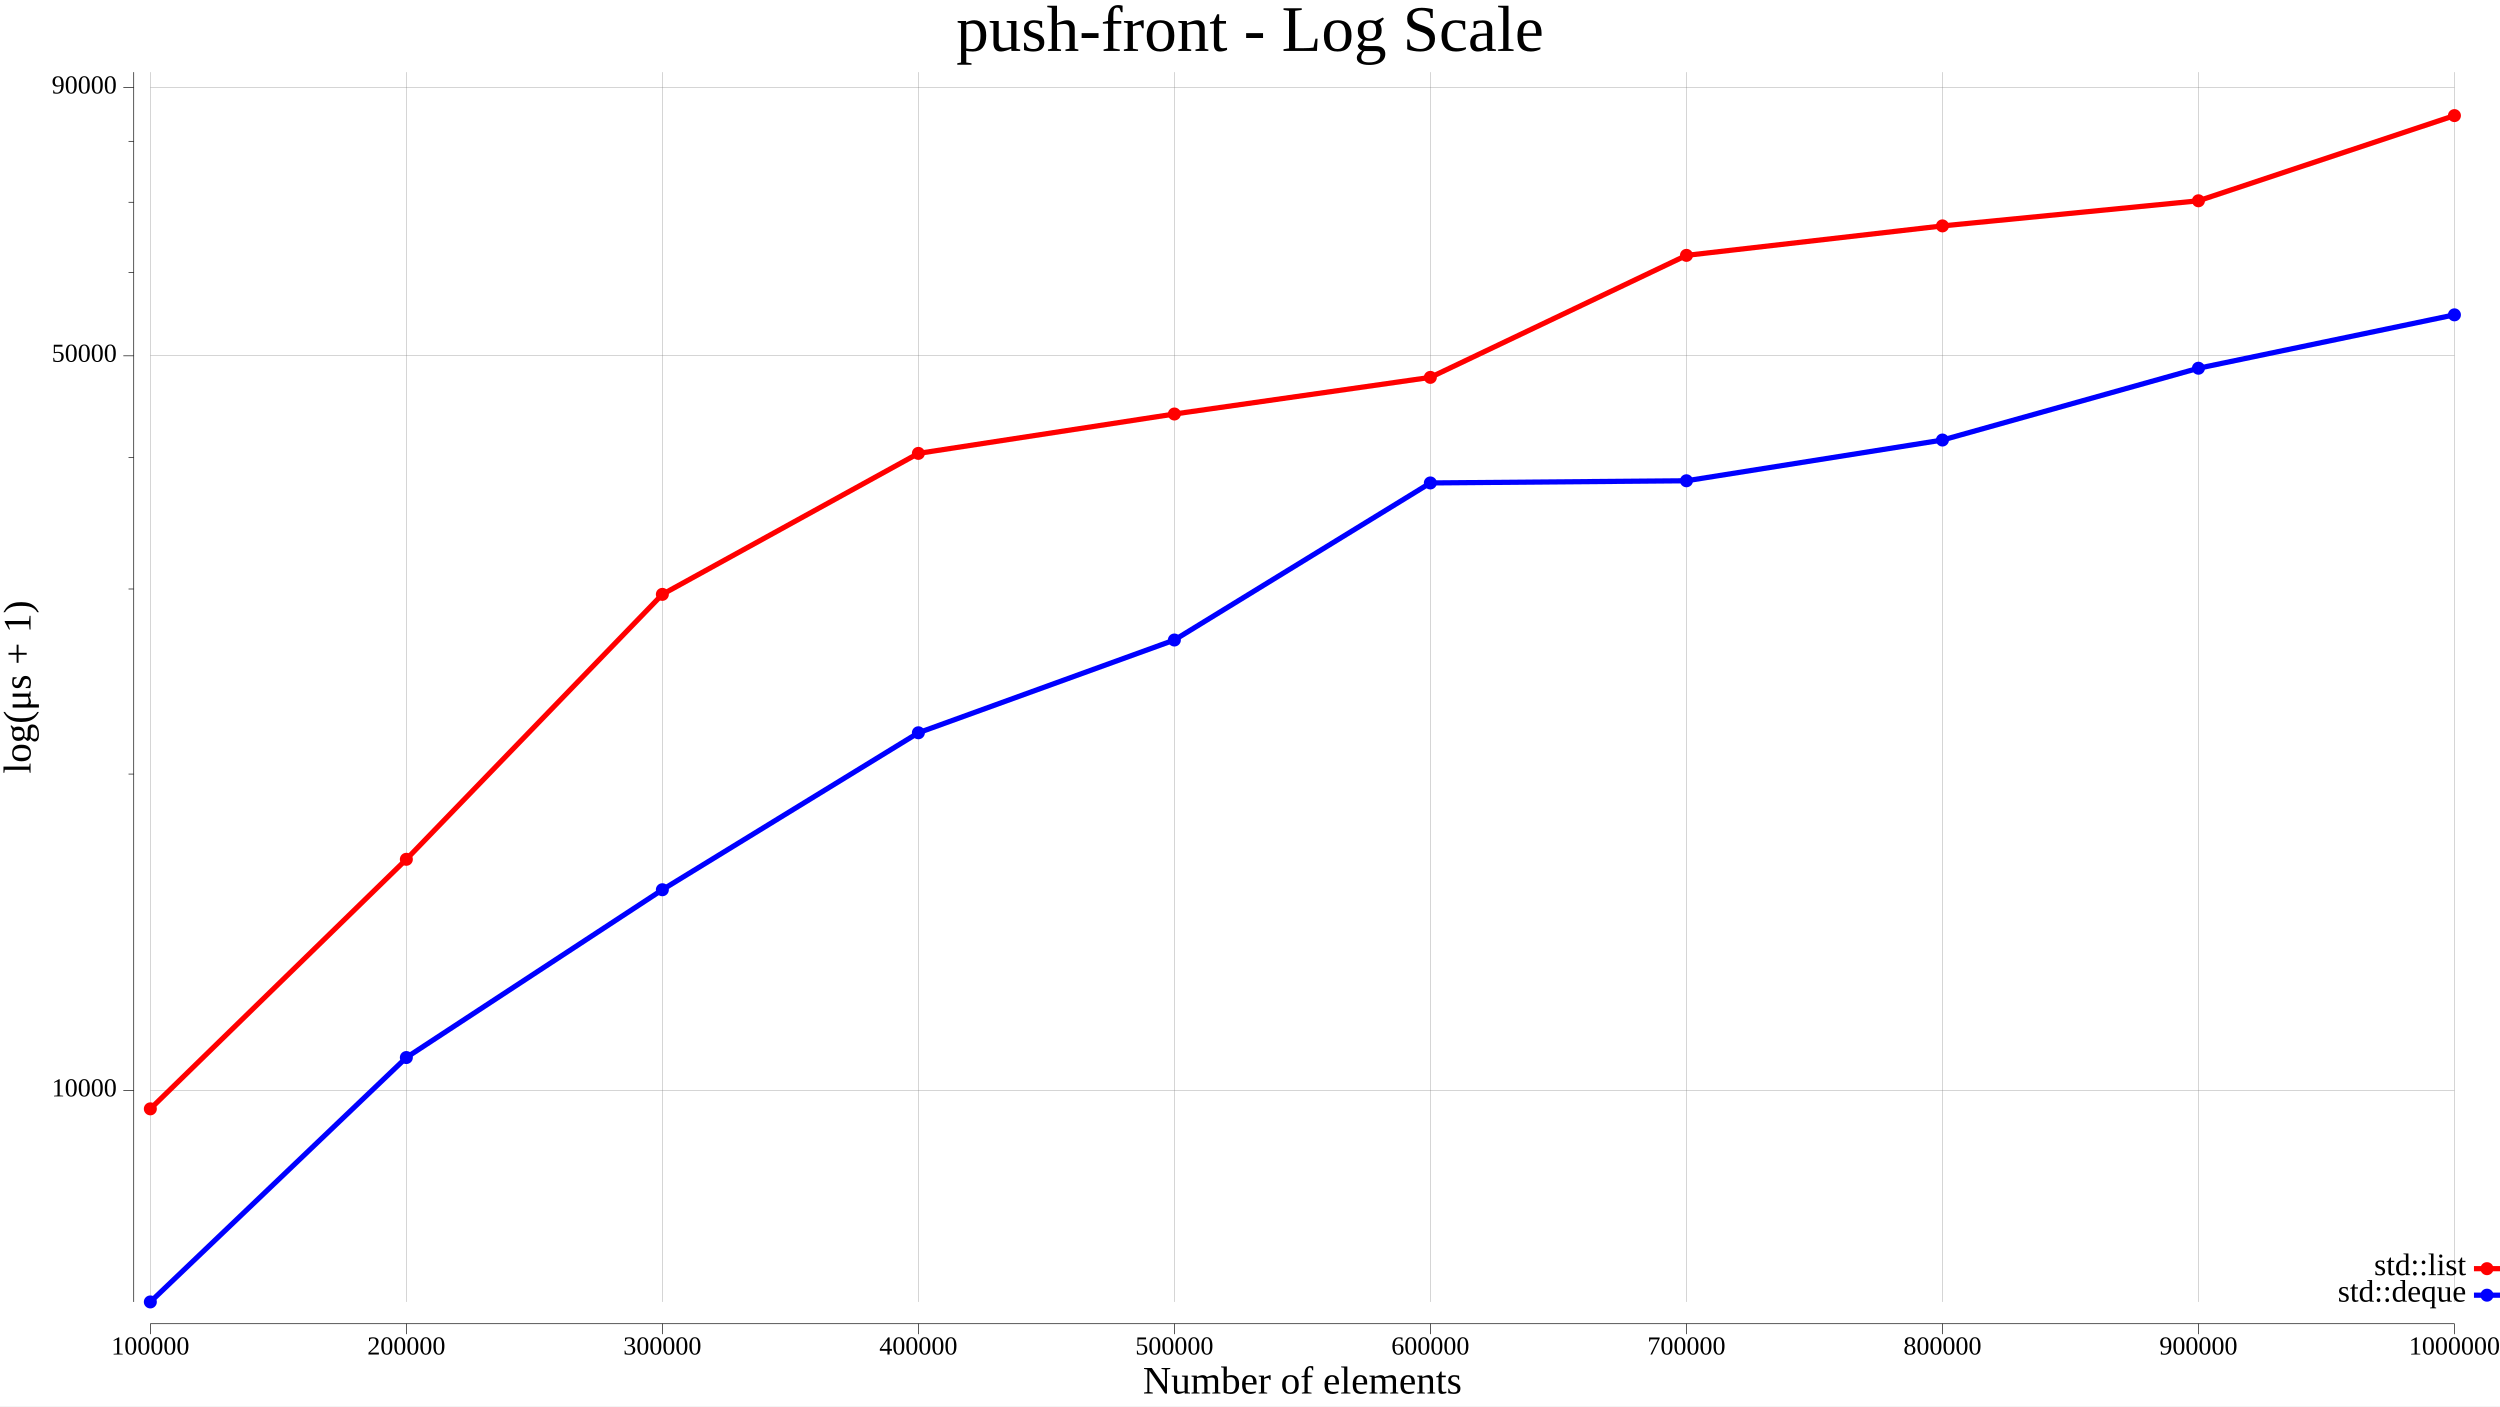
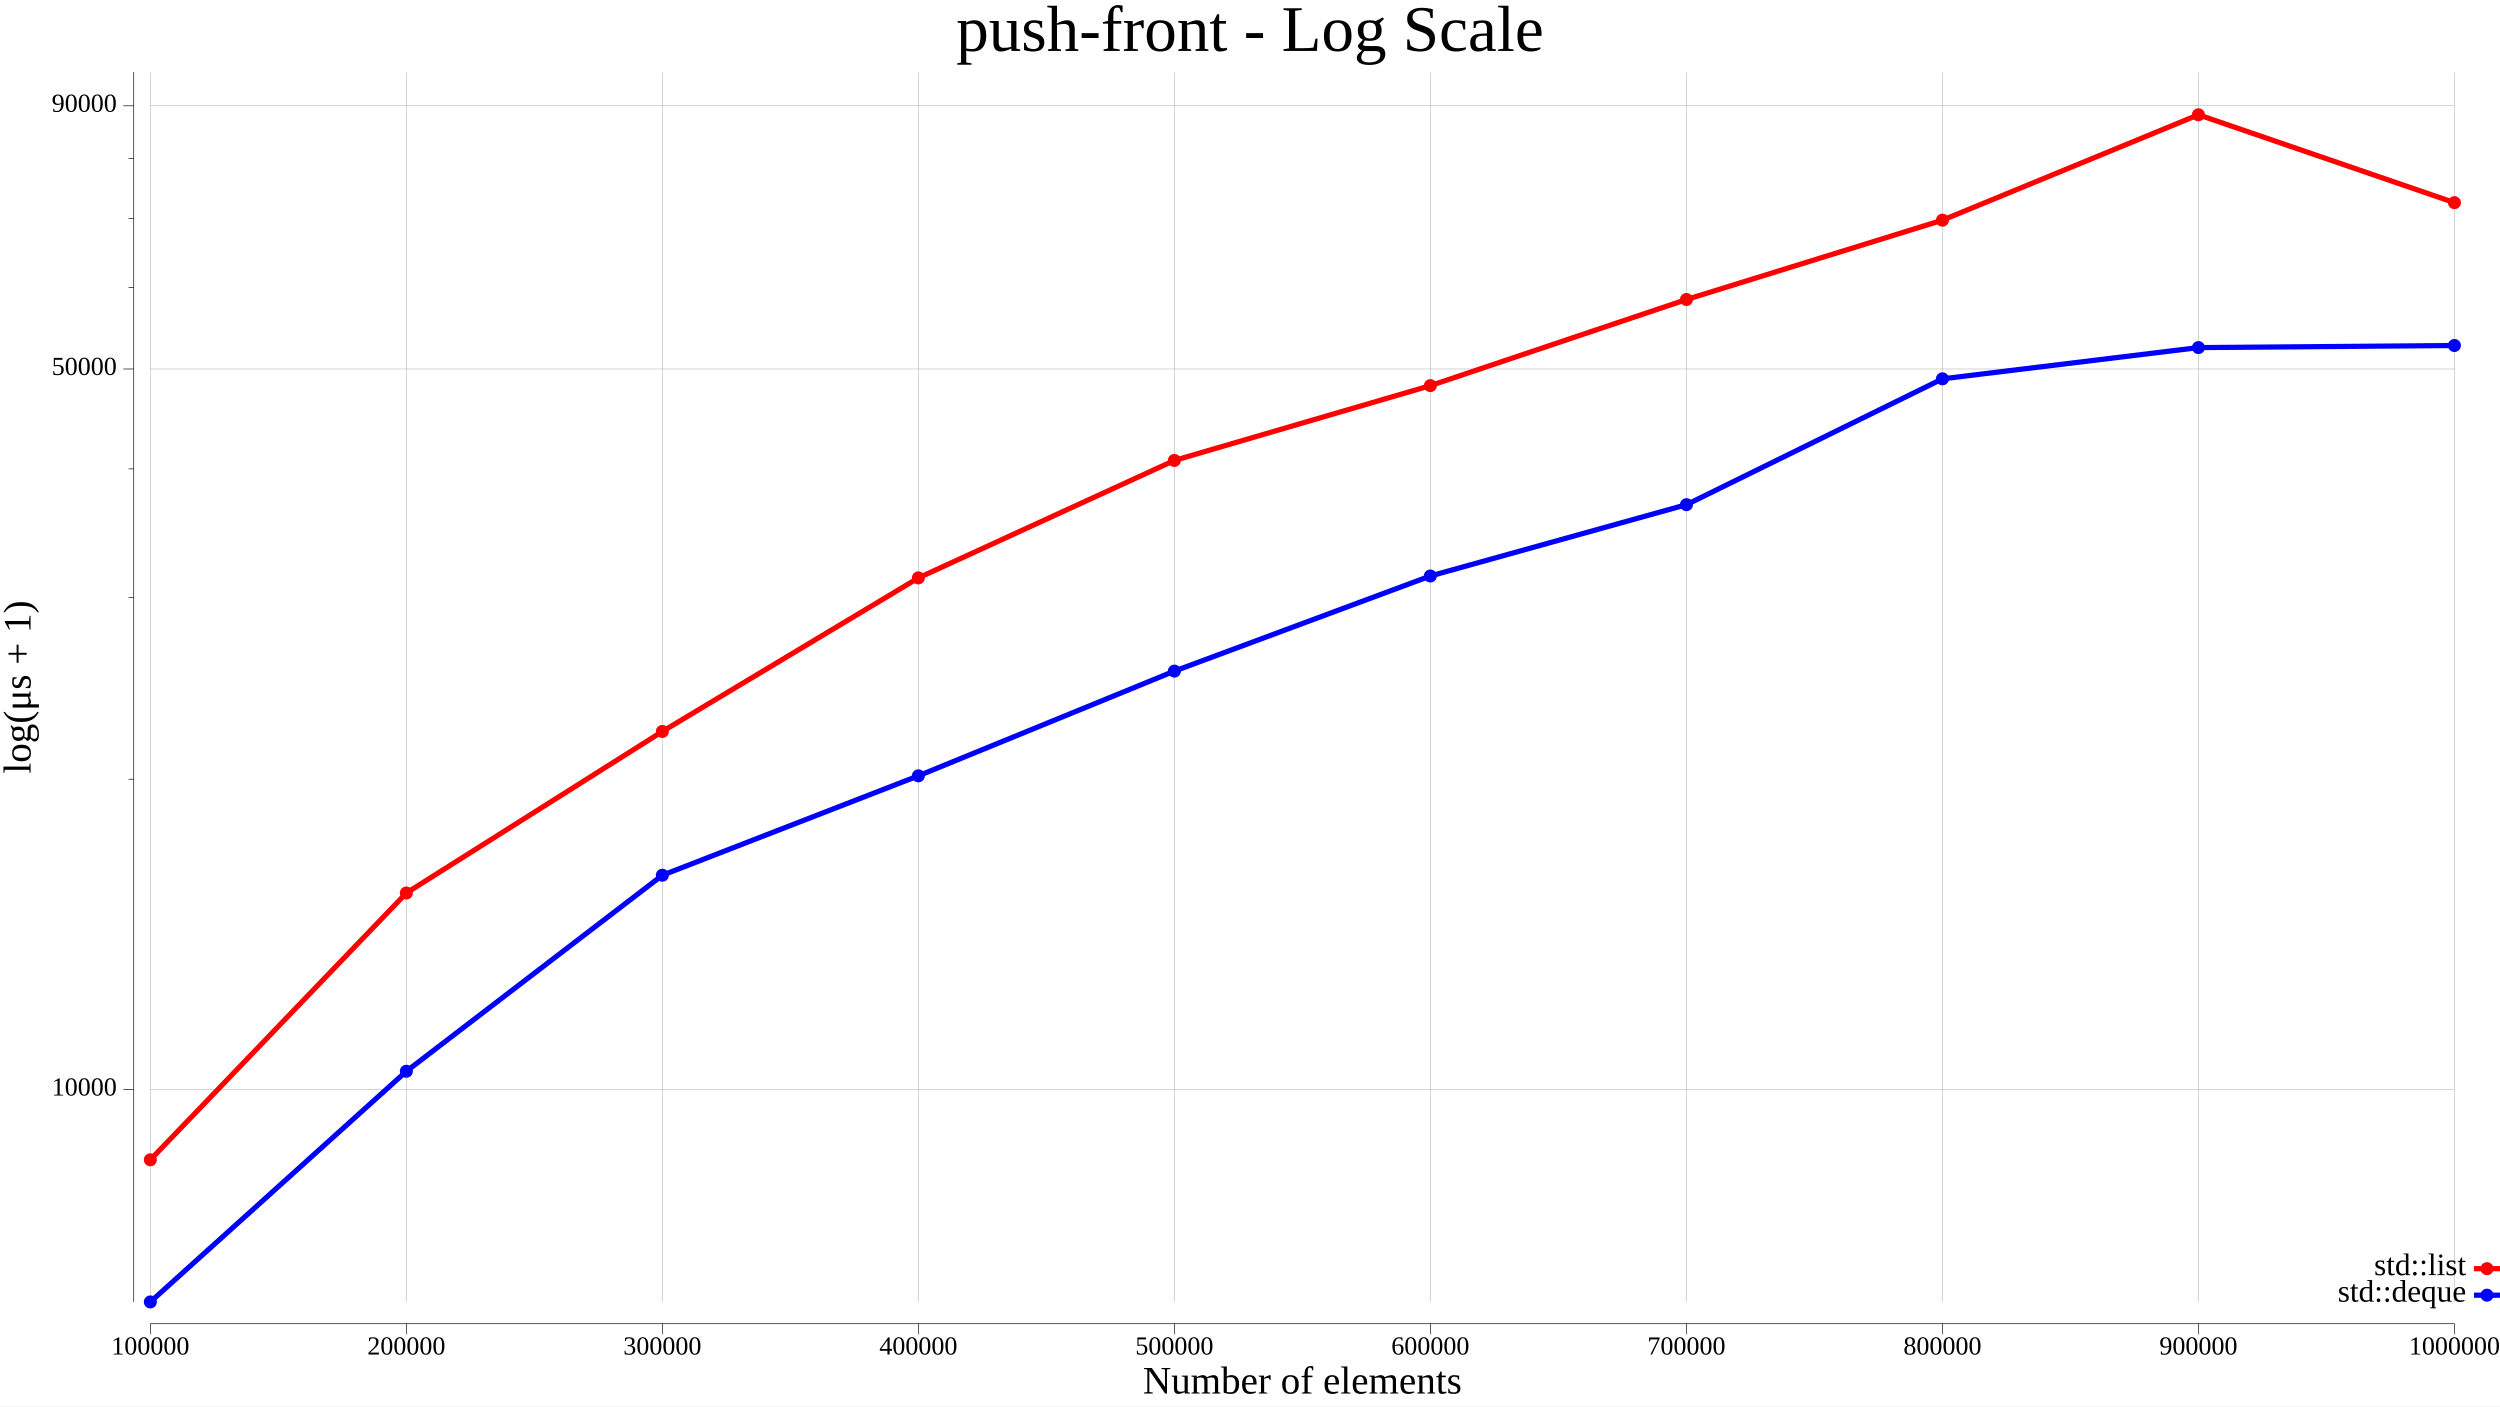
<svg xmlns="http://www.w3.org/2000/svg" width="1920pt" height="1080pt" viewBox="0 0 1920 1080">
  <g transform="scale(1, -1) translate(0, -1080)">
    <path d="M0,0L1920,0L1920,1080L0,1080Z" style="fill:#FFFFFF" />
    <text x="734.37" y="-1040.9" transform="scale(1, -1)" style="font-family:Liberation Serif;font-variant:normal;font-weight:normal;font-style:normal;font-size:50px">push-front - Log Scale</text>
    <text x="877.77" y="-9.756" transform="scale(1, -1)" style="font-family:Liberation Serif;font-variant:normal;font-weight:normal;font-style:normal;font-size:30px">Number of elements</text>
    <text x="85.462" y="-39.727" transform="scale(1, -1)" style="font-family:Liberation Serif;font-variant:normal;font-weight:normal;font-style:normal;font-size:20px">100000</text>
    <text x="282.08" y="-39.727" transform="scale(1, -1)" style="font-family:Liberation Serif;font-variant:normal;font-weight:normal;font-style:normal;font-size:20px">200000</text>
    <text x="478.69" y="-39.727" transform="scale(1, -1)" style="font-family:Liberation Serif;font-variant:normal;font-weight:normal;font-style:normal;font-size:20px">300000</text>
    <text x="675.31" y="-39.727" transform="scale(1, -1)" style="font-family:Liberation Serif;font-variant:normal;font-weight:normal;font-style:normal;font-size:20px">400000</text>
    <text x="871.92" y="-39.727" transform="scale(1, -1)" style="font-family:Liberation Serif;font-variant:normal;font-weight:normal;font-style:normal;font-size:20px">500000</text>
    <text x="1068.5" y="-39.727" transform="scale(1, -1)" style="font-family:Liberation Serif;font-variant:normal;font-weight:normal;font-style:normal;font-size:20px">600000</text>
    <text x="1265.2" y="-39.727" transform="scale(1, -1)" style="font-family:Liberation Serif;font-variant:normal;font-weight:normal;font-style:normal;font-size:20px">700000</text>
    <text x="1461.8" y="-39.727" transform="scale(1, -1)" style="font-family:Liberation Serif;font-variant:normal;font-weight:normal;font-style:normal;font-size:20px">800000</text>
    <text x="1658.4" y="-39.727" transform="scale(1, -1)" style="font-family:Liberation Serif;font-variant:normal;font-weight:normal;font-style:normal;font-size:20px">900000</text>
    <text x="1850" y="-39.727" transform="scale(1, -1)" style="font-family:Liberation Serif;font-variant:normal;font-weight:normal;font-style:normal;font-size:20px">1000000</text>
    <path d="M115.46,55.371L115.46,63.371" style="fill:none;stroke:#000000;stroke-width:0.5" />
    <path d="M312.08,55.371L312.08,63.371" style="fill:none;stroke:#000000;stroke-width:0.5" />
    <path d="M508.69,55.371L508.69,63.371" style="fill:none;stroke:#000000;stroke-width:0.5" />
    <path d="M705.31,55.371L705.31,63.371" style="fill:none;stroke:#000000;stroke-width:0.5" />
    <path d="M901.92,55.371L901.92,63.371" style="fill:none;stroke:#000000;stroke-width:0.5" />
    <path d="M1098.5,55.371L1098.5,63.371" style="fill:none;stroke:#000000;stroke-width:0.5" />
    <path d="M1295.2,55.371L1295.2,63.371" style="fill:none;stroke:#000000;stroke-width:0.5" />
    <path d="M1491.8,55.371L1491.8,63.371" style="fill:none;stroke:#000000;stroke-width:0.5" />
    <path d="M1688.4,55.371L1688.4,63.371" style="fill:none;stroke:#000000;stroke-width:0.5" />
    <path d="M1885,55.371L1885,63.371" style="fill:none;stroke:#000000;stroke-width:0.5" />
    <path d="M115.46,63.371L1885,63.371" style="fill:none;stroke:#000000;stroke-width:0.5" />
    <g transform="rotate(90)">
      <text x="485.87" y="23.467" transform="scale(1, -1)" style="font-family:Liberation Serif;font-variant:normal;font-weight:normal;font-style:normal;font-size:30px">log(μs + 1)</text>
    </g>
-     <text x="39.712" y="-237.95" transform="scale(1, -1)" style="font-family:Liberation Serif;font-variant:normal;font-weight:normal;font-style:normal;font-size:20px">10000</text>
-     <text x="39.712" y="-802.15" transform="scale(1, -1)" style="font-family:Liberation Serif;font-variant:normal;font-weight:normal;font-style:normal;font-size:20px">50000</text>
-     <text x="39.712" y="-1008.2" transform="scale(1, -1)" style="font-family:Liberation Serif;font-variant:normal;font-weight:normal;font-style:normal;font-size:20px">90000</text>
-     <path d="M94.712,242.52L102.71,242.52" style="fill:none;stroke:#000000;stroke-width:0.5" />
-     <path d="M94.712,806.72L102.71,806.72" style="fill:none;stroke:#000000;stroke-width:0.5" />
-     <path d="M94.712,1012.8L102.71,1012.8" style="fill:none;stroke:#000000;stroke-width:0.5" />
-     <path d="M98.712,485.51L102.71,485.51" style="fill:none;stroke:#000000;stroke-width:0.5" />
-     <path d="M98.712,627.65L102.71,627.65" style="fill:none;stroke:#000000;stroke-width:0.5" />
-     <path d="M98.712,728.5L102.71,728.5" style="fill:none;stroke:#000000;stroke-width:0.5" />
-     <path d="M98.712,870.63L102.71,870.63" style="fill:none;stroke:#000000;stroke-width:0.5" />
-     <path d="M98.712,924.67L102.71,924.67" style="fill:none;stroke:#000000;stroke-width:0.5" />
-     <path d="M98.712,971.48L102.71,971.48" style="fill:none;stroke:#000000;stroke-width:0.5" />
+     <text x="39.712" y="-238.64" transform="scale(1, -1)" style="font-family:Liberation Serif;font-variant:normal;font-weight:normal;font-style:normal;font-size:20px">10000</text>
+     <text x="39.712" y="-792.05" transform="scale(1, -1)" style="font-family:Liberation Serif;font-variant:normal;font-weight:normal;font-style:normal;font-size:20px">50000</text>
+     <text x="39.712" y="-994.16" transform="scale(1, -1)" style="font-family:Liberation Serif;font-variant:normal;font-weight:normal;font-style:normal;font-size:20px">90000</text>
+     <path d="M94.712,243.21L102.71,243.21" style="fill:none;stroke:#000000;stroke-width:0.5" />
+     <path d="M94.712,796.62L102.71,796.62" style="fill:none;stroke:#000000;stroke-width:0.5" />
+     <path d="M94.712,998.73L102.71,998.73" style="fill:none;stroke:#000000;stroke-width:0.5" />
+     <path d="M98.712,481.55L102.71,481.55" style="fill:none;stroke:#000000;stroke-width:0.5" />
+     <path d="M98.712,620.97L102.71,620.97" style="fill:none;stroke:#000000;stroke-width:0.5" />
+     <path d="M98.712,719.89L102.71,719.89" style="fill:none;stroke:#000000;stroke-width:0.5" />
+     <path d="M98.712,859.31L102.71,859.31" style="fill:none;stroke:#000000;stroke-width:0.5" />
+     <path d="M98.712,912.32L102.71,912.32" style="fill:none;stroke:#000000;stroke-width:0.5" />
+     <path d="M98.712,958.23L102.71,958.23" style="fill:none;stroke:#000000;stroke-width:0.5" />
    <path d="M102.71,80.11L102.71,1024.6" style="fill:none;stroke:#000000;stroke-width:0.5" />
    <path d="M115.46,80.11L115.46,1024.6" style="fill:none;stroke:#808080;stroke-width:0.25" />
    <path d="M312.08,80.11L312.08,1024.6" style="fill:none;stroke:#808080;stroke-width:0.25" />
    <path d="M508.69,80.11L508.69,1024.6" style="fill:none;stroke:#808080;stroke-width:0.25" />
    <path d="M705.31,80.11L705.31,1024.6" style="fill:none;stroke:#808080;stroke-width:0.25" />
    <path d="M901.92,80.11L901.92,1024.6" style="fill:none;stroke:#808080;stroke-width:0.25" />
    <path d="M1098.5,80.11L1098.5,1024.6" style="fill:none;stroke:#808080;stroke-width:0.25" />
    <path d="M1295.2,80.11L1295.2,1024.6" style="fill:none;stroke:#808080;stroke-width:0.25" />
    <path d="M1491.8,80.11L1491.8,1024.6" style="fill:none;stroke:#808080;stroke-width:0.25" />
    <path d="M1688.4,80.11L1688.4,1024.6" style="fill:none;stroke:#808080;stroke-width:0.25" />
    <path d="M1885,80.11L1885,1024.6" style="fill:none;stroke:#808080;stroke-width:0.25" />
-     <path d="M115.46,242.52L1885,242.52" style="fill:none;stroke:#808080;stroke-width:0.25" />
-     <path d="M115.46,806.72L1885,806.72" style="fill:none;stroke:#808080;stroke-width:0.25" />
-     <path d="M115.46,1012.8L1885,1012.8" style="fill:none;stroke:#808080;stroke-width:0.25" />
-     <path d="M115.46,228.4L312.08,420.06L508.69,623.53L705.31,731.8L901.92,762.04L1098.5,790.18L1295.2,883.88L1491.8,906.51L1688.4,925.8L1885,991.22" style="fill:none;stroke:#FF0000;stroke-width:4" />
-     <path d="M120.46,228.4A5,5 0 1 1 110.46,228.4A5,5 0 1 1 120.46,228.4Z" style="fill:#FF0000" />
-     <path d="M317.08,420.06A5,5 0 1 1 307.08,420.06A5,5 0 1 1 317.08,420.06Z" style="fill:#FF0000" />
-     <path d="M513.69,623.53A5,5 0 1 1 503.69,623.53A5,5 0 1 1 513.69,623.53Z" style="fill:#FF0000" />
-     <path d="M710.31,731.8A5,5 0 1 1 700.31,731.8A5,5 0 1 1 710.31,731.8Z" style="fill:#FF0000" />
-     <path d="M906.92,762.04A5,5 0 1 1 896.92,762.04A5,5 0 1 1 906.92,762.04Z" style="fill:#FF0000" />
-     <path d="M1103.5,790.18A5,5 0 1 1 1093.5,790.18A5,5 0 1 1 1103.5,790.18Z" style="fill:#FF0000" />
-     <path d="M1300.2,883.88A5,5 0 1 1 1290.2,883.88A5,5 0 1 1 1300.2,883.88Z" style="fill:#FF0000" />
-     <path d="M1496.8,906.51A5,5 0 1 1 1486.8,906.51A5,5 0 1 1 1496.8,906.51Z" style="fill:#FF0000" />
-     <path d="M1693.4,925.8A5,5 0 1 1 1683.4,925.8A5,5 0 1 1 1693.4,925.8Z" style="fill:#FF0000" />
-     <path d="M1890,991.22A5,5 0 1 1 1880,991.22A5,5 0 1 1 1890,991.22Z" style="fill:#FF0000" />
-     <path d="M115.46,80.11L312.08,267.81L508.69,396.68L705.31,517.23L901.92,588.47L1098.5,709.1L1295.2,710.77L1491.8,742.06L1688.4,797.2L1885,838.2" style="fill:none;stroke:#0000FF;stroke-width:4" />
+     <path d="M115.46,243.21L1885,243.21" style="fill:none;stroke:#808080;stroke-width:0.25" />
+     <path d="M115.46,796.62L1885,796.62" style="fill:none;stroke:#808080;stroke-width:0.25" />
+     <path d="M115.46,998.73L1885,998.73" style="fill:none;stroke:#808080;stroke-width:0.25" />
+     <path d="M115.46,189.26L312.08,394.17L508.69,518.23L705.31,636.18L901.92,726.39L1098.5,783.83L1295.2,849.98L1491.8,910.91L1688.4,991.86L1885,924.36" style="fill:none;stroke:#FF0000;stroke-width:4" />
+     <path d="M120.46,189.26A5,5 0 1 1 110.46,189.26A5,5 0 1 1 120.46,189.26Z" style="fill:#FF0000" />
+     <path d="M317.08,394.17A5,5 0 1 1 307.08,394.17A5,5 0 1 1 317.08,394.17Z" style="fill:#FF0000" />
+     <path d="M513.69,518.23A5,5 0 1 1 503.69,518.23A5,5 0 1 1 513.69,518.23Z" style="fill:#FF0000" />
+     <path d="M710.31,636.18A5,5 0 1 1 700.31,636.18A5,5 0 1 1 710.31,636.18Z" style="fill:#FF0000" />
+     <path d="M906.92,726.39A5,5 0 1 1 896.92,726.39A5,5 0 1 1 906.92,726.39Z" style="fill:#FF0000" />
+     <path d="M1103.5,783.83A5,5 0 1 1 1093.5,783.83A5,5 0 1 1 1103.5,783.83Z" style="fill:#FF0000" />
+     <path d="M1300.2,849.98A5,5 0 1 1 1290.2,849.98A5,5 0 1 1 1300.2,849.98Z" style="fill:#FF0000" />
+     <path d="M1496.8,910.91A5,5 0 1 1 1486.8,910.91A5,5 0 1 1 1496.8,910.91Z" style="fill:#FF0000" />
+     <path d="M1693.4,991.86A5,5 0 1 1 1683.4,991.86A5,5 0 1 1 1693.4,991.86Z" style="fill:#FF0000" />
+     <path d="M1890,924.36A5,5 0 1 1 1880,924.36A5,5 0 1 1 1890,924.36Z" style="fill:#FF0000" />
+     <path d="M115.46,80.11L312.08,257.26L508.69,407.82L705.31,484.17L901.92,564.59L1098.5,637.64L1295.2,692.42L1491.8,789.07L1688.4,813.06L1885,814.65" style="fill:none;stroke:#0000FF;stroke-width:4" />
    <path d="M120.46,80.11A5,5 0 1 1 110.46,80.11A5,5 0 1 1 120.46,80.11Z" style="fill:#0000FF" />
-     <path d="M317.08,267.81A5,5 0 1 1 307.08,267.81A5,5 0 1 1 317.08,267.81Z" style="fill:#0000FF" />
-     <path d="M513.69,396.68A5,5 0 1 1 503.69,396.68A5,5 0 1 1 513.69,396.68Z" style="fill:#0000FF" />
-     <path d="M710.31,517.23A5,5 0 1 1 700.31,517.23A5,5 0 1 1 710.31,517.23Z" style="fill:#0000FF" />
-     <path d="M906.92,588.47A5,5 0 1 1 896.92,588.47A5,5 0 1 1 906.92,588.47Z" style="fill:#0000FF" />
-     <path d="M1103.5,709.1A5,5 0 1 1 1093.5,709.1A5,5 0 1 1 1103.5,709.1Z" style="fill:#0000FF" />
-     <path d="M1300.2,710.77A5,5 0 1 1 1290.2,710.77A5,5 0 1 1 1300.2,710.77Z" style="fill:#0000FF" />
-     <path d="M1496.8,742.06A5,5 0 1 1 1486.8,742.06A5,5 0 1 1 1496.8,742.06Z" style="fill:#0000FF" />
-     <path d="M1693.4,797.2A5,5 0 1 1 1683.4,797.2A5,5 0 1 1 1693.4,797.2Z" style="fill:#0000FF" />
-     <path d="M1890,838.2A5,5 0 1 1 1880,838.2A5,5 0 1 1 1890,838.2Z" style="fill:#0000FF" />
+     <path d="M317.08,257.26A5,5 0 1 1 307.08,257.26A5,5 0 1 1 317.08,257.26Z" style="fill:#0000FF" />
+     <path d="M513.69,407.82A5,5 0 1 1 503.69,407.82A5,5 0 1 1 513.69,407.82Z" style="fill:#0000FF" />
+     <path d="M710.31,484.17A5,5 0 1 1 700.31,484.17A5,5 0 1 1 710.31,484.17Z" style="fill:#0000FF" />
+     <path d="M906.92,564.59A5,5 0 1 1 896.92,564.59A5,5 0 1 1 906.92,564.59Z" style="fill:#0000FF" />
+     <path d="M1103.5,637.64A5,5 0 1 1 1093.5,637.64A5,5 0 1 1 1103.5,637.64Z" style="fill:#0000FF" />
+     <path d="M1300.2,692.42A5,5 0 1 1 1290.2,692.42A5,5 0 1 1 1300.2,692.42Z" style="fill:#0000FF" />
+     <path d="M1496.8,789.07A5,5 0 1 1 1486.8,789.07A5,5 0 1 1 1496.8,789.07Z" style="fill:#0000FF" />
+     <path d="M1693.4,813.06A5,5 0 1 1 1683.4,813.06A5,5 0 1 1 1693.4,813.06Z" style="fill:#0000FF" />
+     <path d="M1890,814.65A5,5 0 1 1 1880,814.65A5,5 0 1 1 1890,814.65Z" style="fill:#0000FF" />
    <path d="M1900,105.66L1920,105.66" style="fill:none;stroke:#FF0000;stroke-width:4" />
    <path d="M1915,105.66A5,5 0 1 1 1905,105.66A5,5 0 1 1 1915,105.66Z" style="fill:#FF0000" />
    <text x="1823.3" y="-100.69" transform="scale(1, -1)" style="font-family:Liberation Serif;font-variant:normal;font-weight:normal;font-style:normal;font-size:24px">std::list</text>
    <path d="M1900,85.294L1920,85.294" style="fill:none;stroke:#0000FF;stroke-width:4" />
    <path d="M1915,85.294A5,5 0 1 1 1905,85.294A5,5 0 1 1 1915,85.294Z" style="fill:#0000FF" />
    <text x="1795.4" y="-80.319" transform="scale(1, -1)" style="font-family:Liberation Serif;font-variant:normal;font-weight:normal;font-style:normal;font-size:24px">std::deque</text>
  </g>
</svg>
